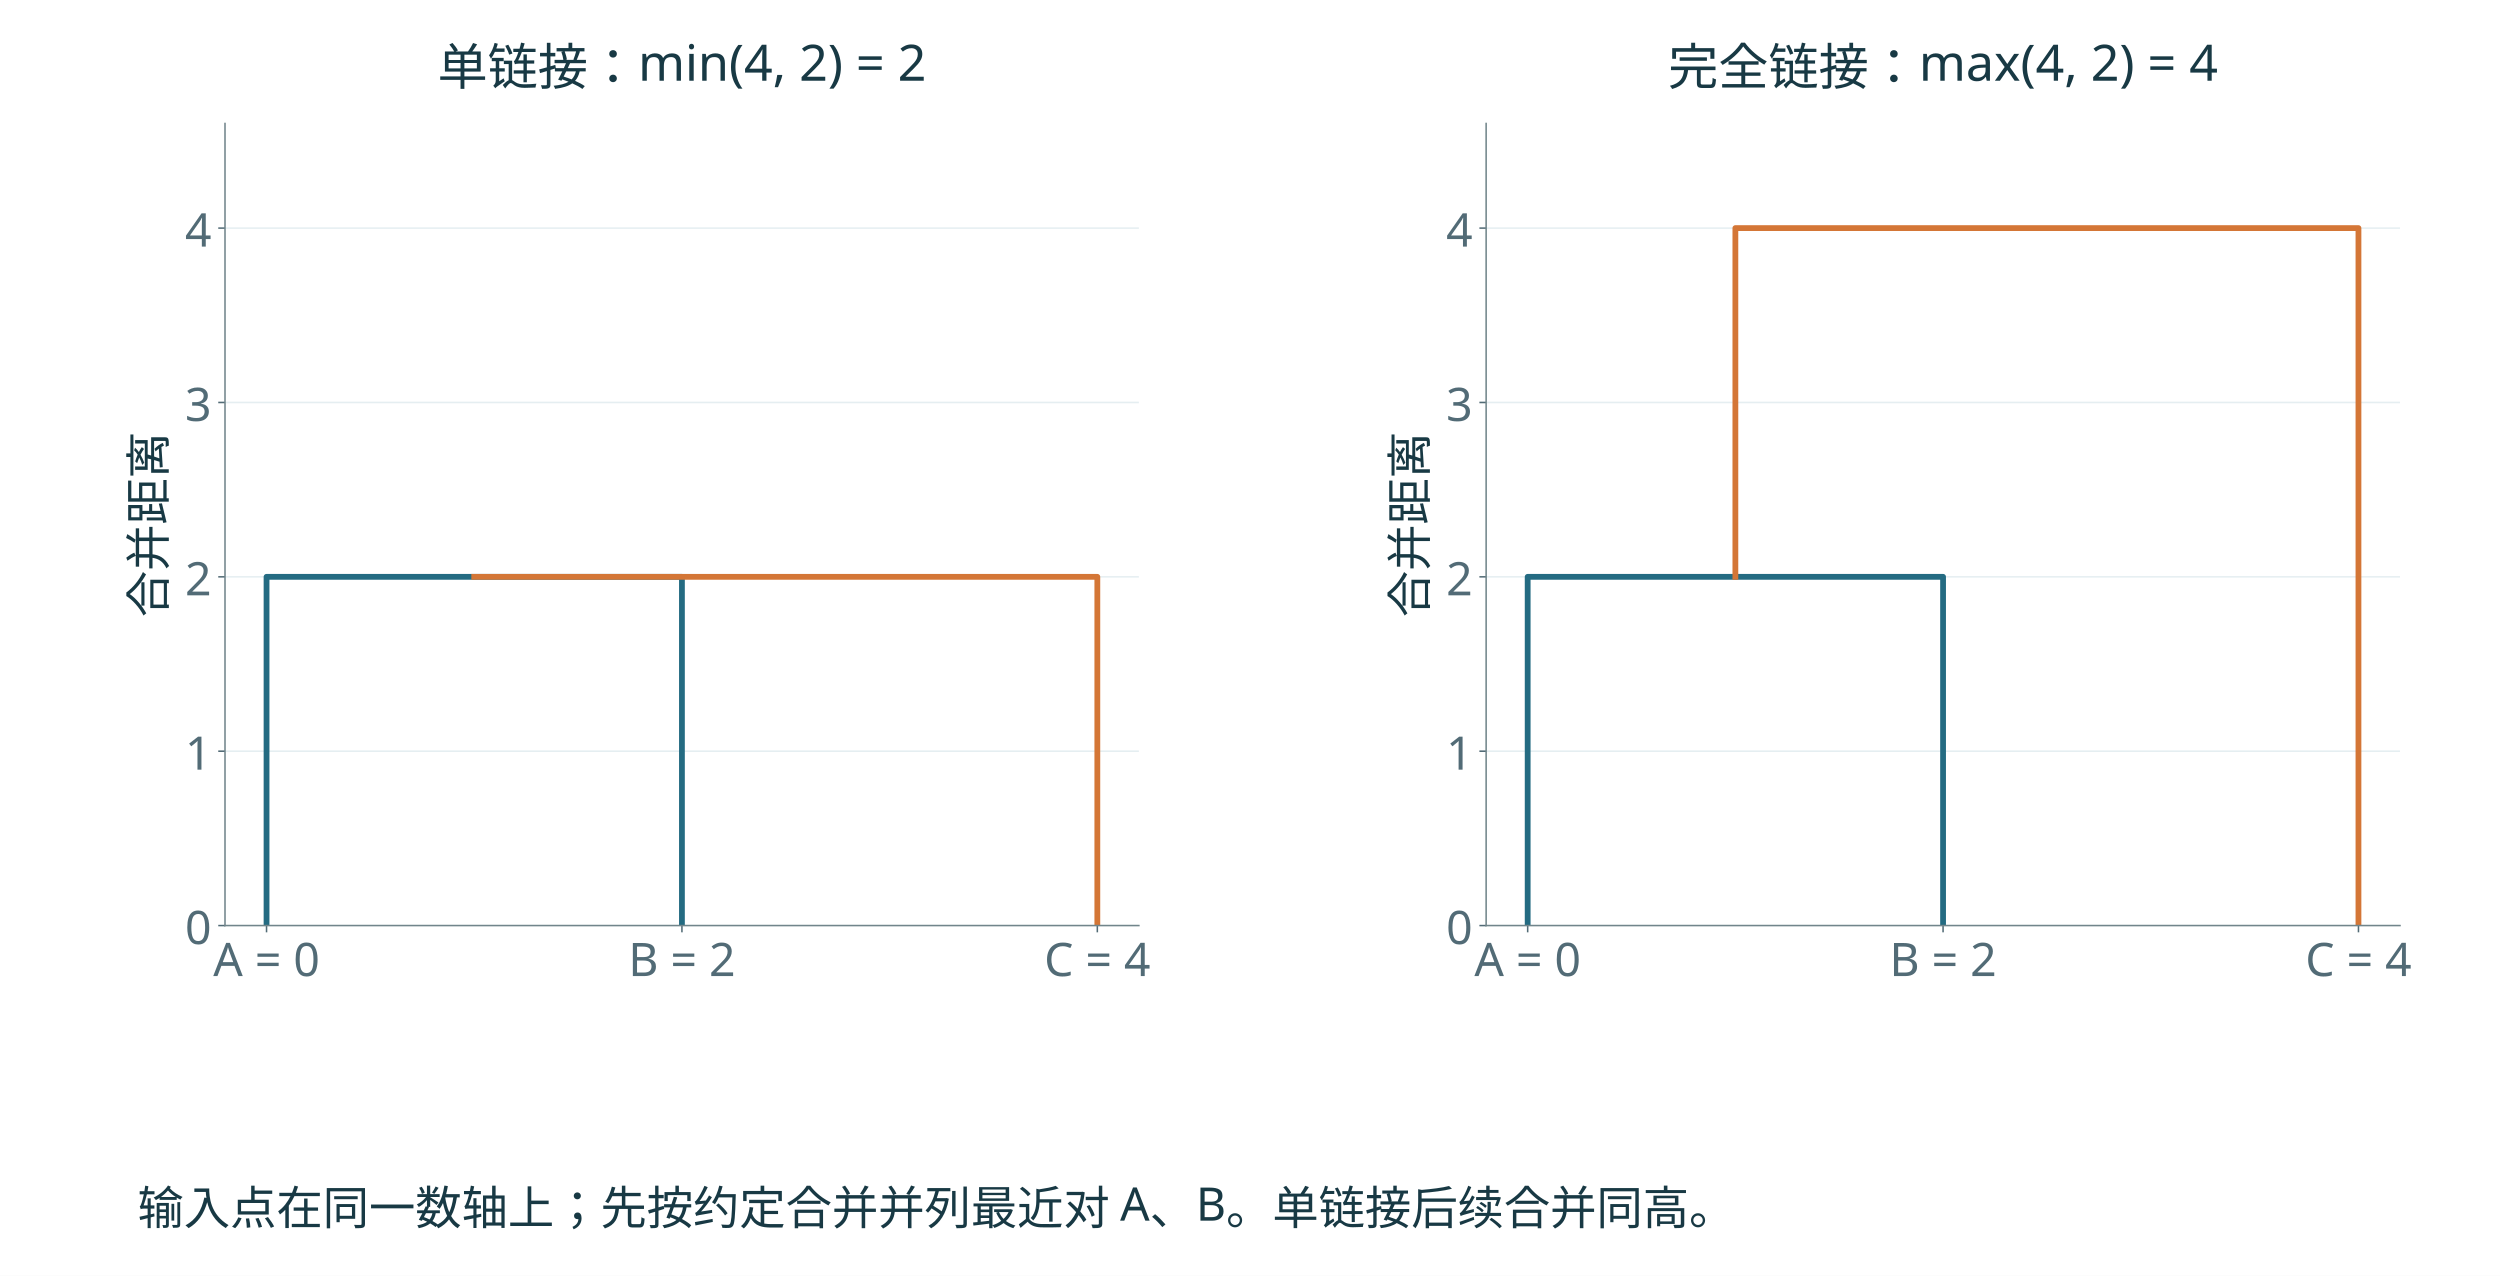
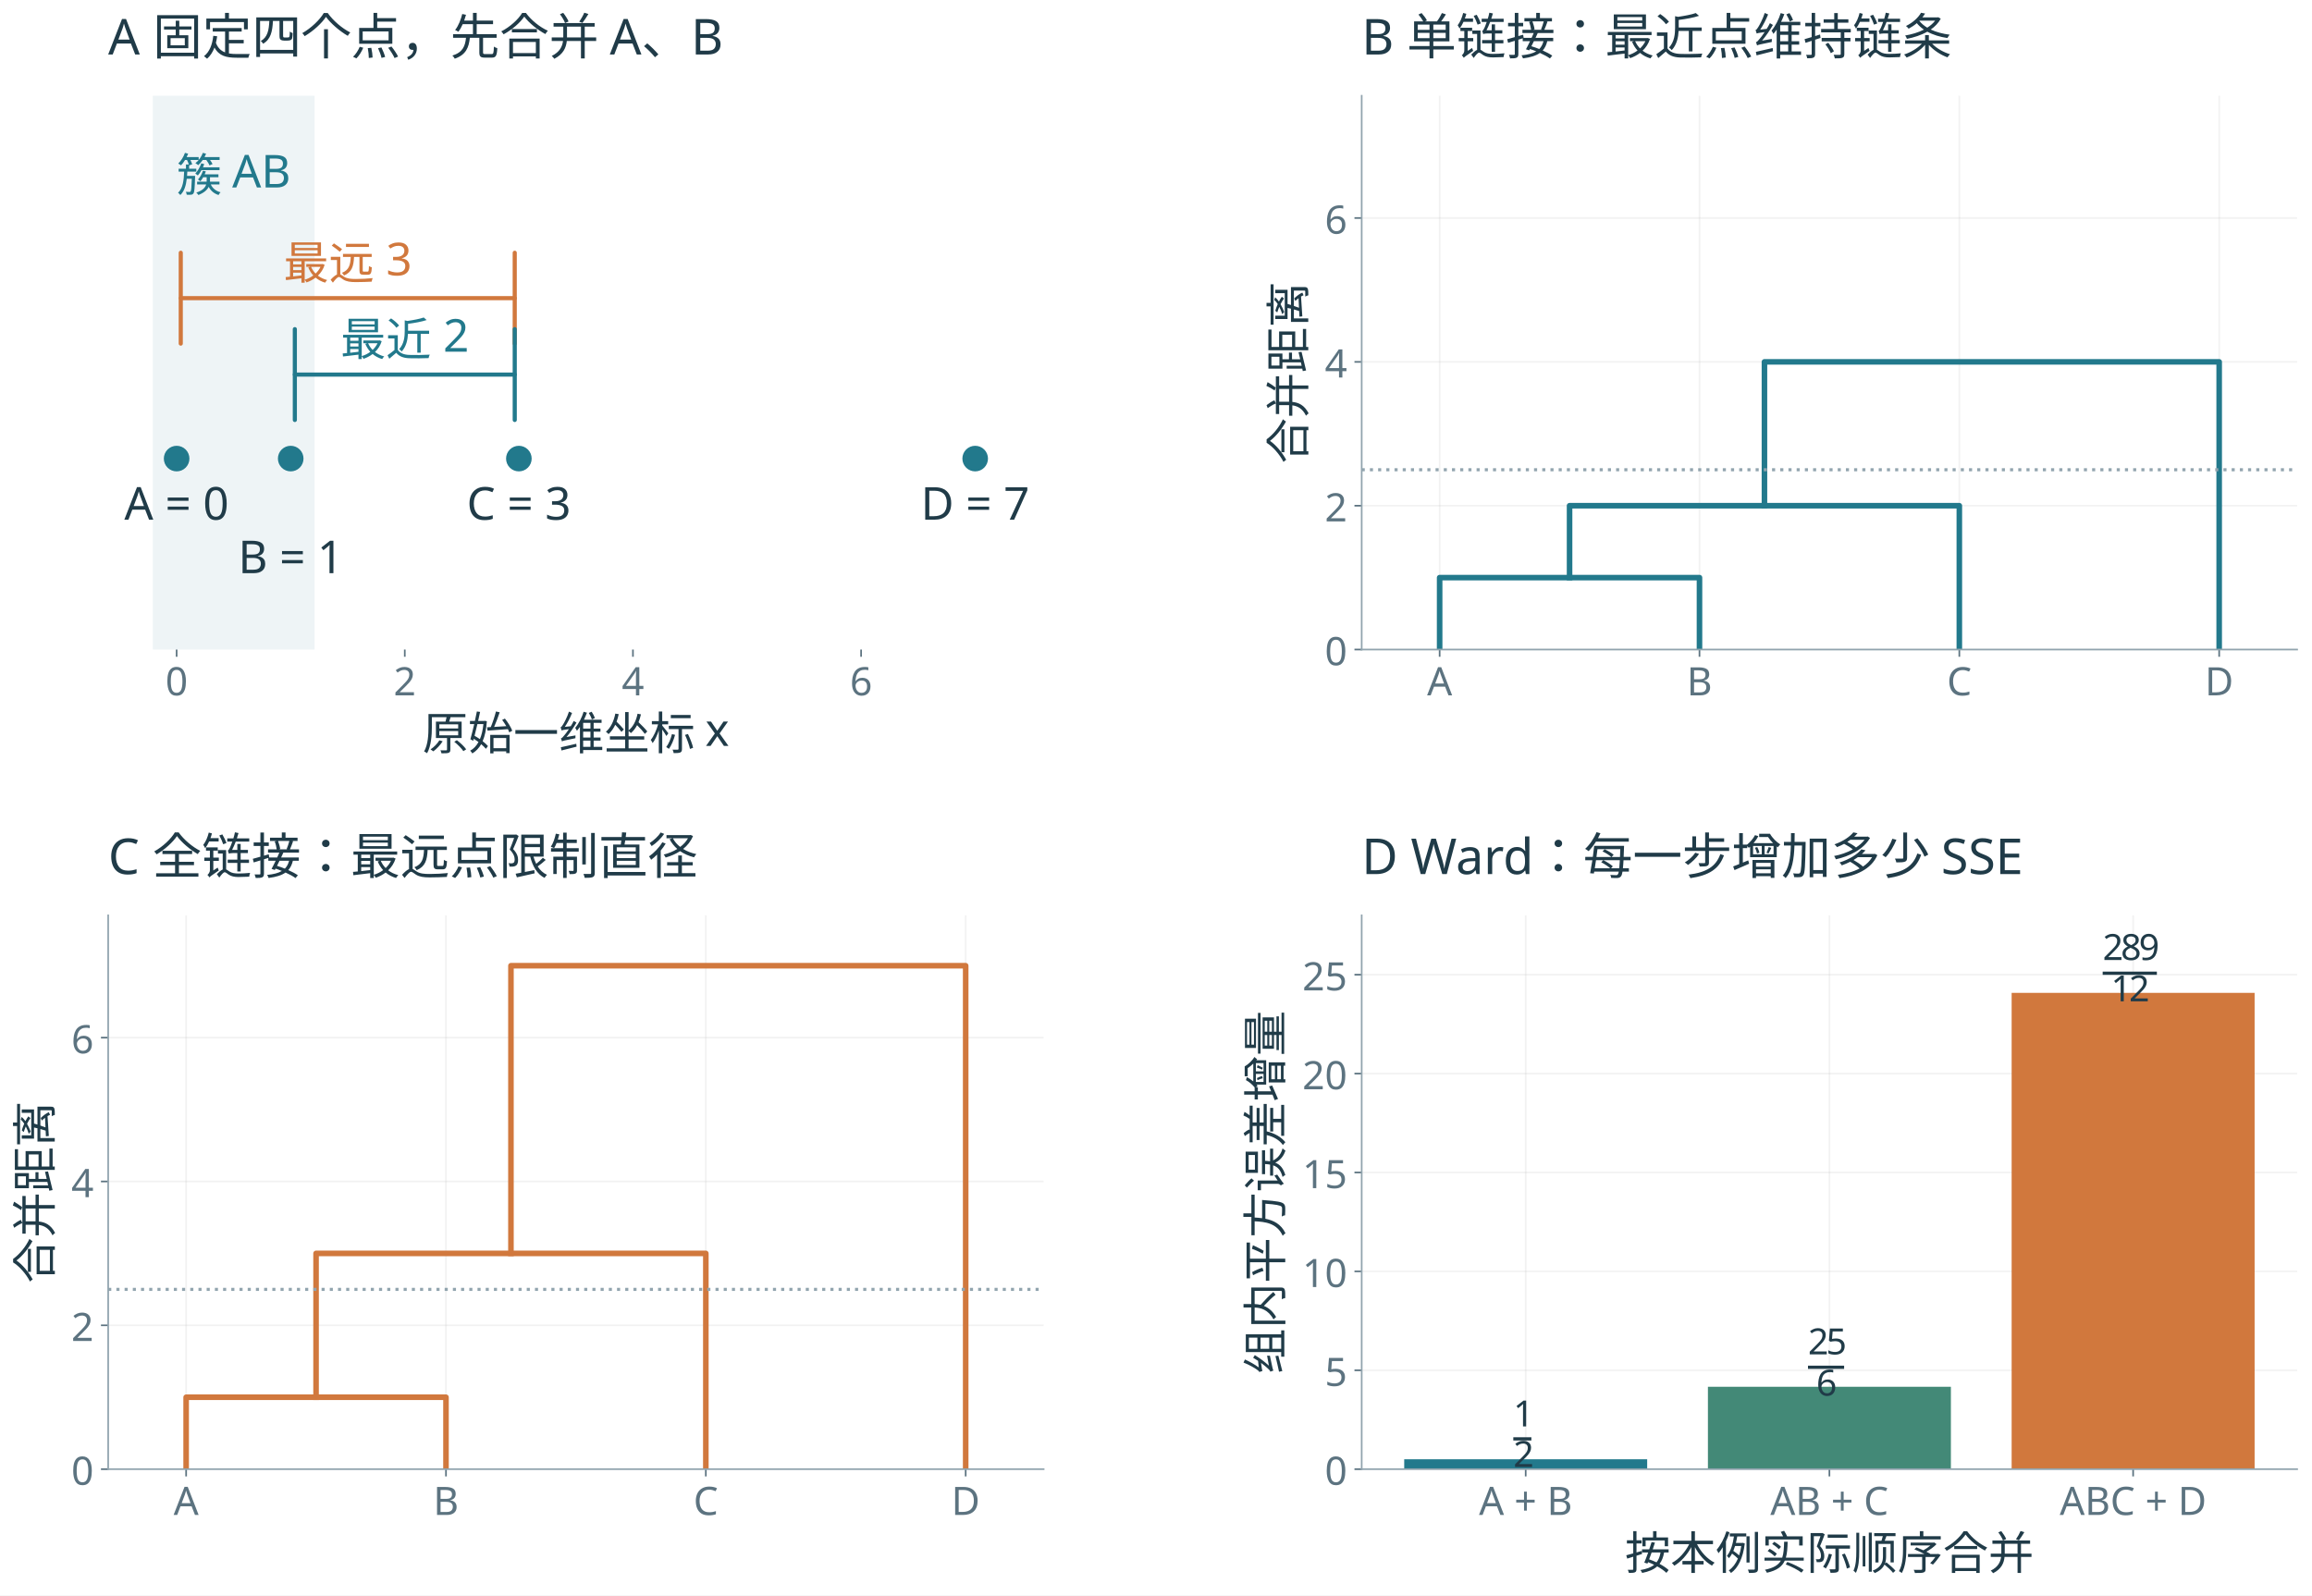
- <svg xmlns="http://www.w3.org/2000/svg" xmlns:xlink="http://www.w3.org/1999/xlink" width="1296" height="661.251" viewBox="0 94.749 1296 661.251" version="1.1">
-   <rect id="offline-white-background" x="0" y="94.749" width="1296" height="661.251" fill="#ffffff" />
+ <svg xmlns="http://www.w3.org/2000/svg" xmlns:xlink="http://www.w3.org/1999/xlink" width="1119.797pt" height="772.832pt" viewBox="0 0 1119.797 772.832" version="1.1">
  <defs>
    <style type="text/css">*{stroke-linejoin: round; stroke-linecap: butt}</style>
  </defs>
  <g id="figure_1">
    <g id="patch_1">
-       <path d="M 0 756 L 1296 756 L 1296 0 L 0 0 z " style="fill: #ffffff" />
+       <path d="M 0 772.832 L 1119.797 772.832 L 1119.797 0 L 0 0 z " style="fill: #ffffff" />
    </g>
    <g id="axes_1">
      <g id="patch_2">
-         <path d="M 116.64 574.56 L 590.388 574.56 L 590.388 158.76 L 116.64 158.76 z " style="fill: #ffffff" />
+         <path d="M 52.397 314.643 L 505.474 314.643 L 505.474 46.385 L 52.397 46.385 z " style="fill: #ffffff" />
+       </g>
+       <g id="patch_3">
+         <path d="M 74.498 314.643 L 151.853 314.643 L 151.853 46.385 L 74.498 46.385 z " clip-path="url(#p25ed67ed24)" style="fill: #22798c; opacity: 0.08; stroke: #22798c; stroke-linejoin: miter" />
      </g>
      <g id="matplotlib.axis_1">
        <g id="xtick_1">
          <g id="line2d_1">
            <defs>
-               <path id="maced6bebb4" d="M 0 0 L 0 3.5 " style="stroke: #526b76; stroke-width: 0.8" />
+               <path id="m54e3344f76" d="M 0 0 L 0 3.5 " style="stroke: #5c7380; stroke-width: 0.8" />
            </defs>
            <g>
-               <use xlink:href="#maced6bebb4" x="138.174" y="574.56" style="fill: #526b76; stroke: #526b76; stroke-width: 0.8" />
+               <use xlink:href="#m54e3344f76" x="85.549" y="314.643" style="fill: #5c7380; stroke: #5c7380; stroke-width: 0.8" />
            </g>
          </g>
          <g id="text_1">
-             <text style="font-size: 24px; font-family: 'Microsoft YaHei'; text-anchor: middle; fill: #526b76" x="138.174" y="600.745" transform="rotate(-0 138.174 600.745)">A = 0</text>
+             <text style="font-size: 19px; font-family: 'Microsoft YaHei'; text-anchor: middle; fill: #5c7380" x="85.549" y="336.831" transform="rotate(-0 85.549 336.8312)">0</text>
          </g>
        </g>
        <g id="xtick_2">
          <g id="line2d_2">
            <g>
-               <use xlink:href="#maced6bebb4" x="353.514" y="574.56" style="fill: #526b76; stroke: #526b76; stroke-width: 0.8" />
+               <use xlink:href="#m54e3344f76" x="196.056" y="314.643" style="fill: #5c7380; stroke: #5c7380; stroke-width: 0.8" />
            </g>
          </g>
          <g id="text_2">
-             <text style="font-size: 24px; font-family: 'Microsoft YaHei'; text-anchor: middle; fill: #526b76" x="353.514" y="600.745" transform="rotate(-0 353.514 600.745)">B = 2</text>
+             <text style="font-size: 19px; font-family: 'Microsoft YaHei'; text-anchor: middle; fill: #5c7380" x="196.056" y="336.831" transform="rotate(-0 196.0556 336.8312)">2</text>
          </g>
        </g>
        <g id="xtick_3">
          <g id="line2d_3">
            <g>
-               <use xlink:href="#maced6bebb4" x="568.854" y="574.56" style="fill: #526b76; stroke: #526b76; stroke-width: 0.8" />
+               <use xlink:href="#m54e3344f76" x="306.562" y="314.643" style="fill: #5c7380; stroke: #5c7380; stroke-width: 0.8" />
            </g>
          </g>
          <g id="text_3">
-             <text style="font-size: 24px; font-family: 'Microsoft YaHei'; text-anchor: middle; fill: #526b76" x="568.854" y="600.745" transform="rotate(-0 568.8539 600.745)">C = 4</text>
-           </g>
-         </g>
-       </g>
-       <g id="matplotlib.axis_2">
-         <g id="ytick_1">
+             <text style="font-size: 19px; font-family: 'Microsoft YaHei'; text-anchor: middle; fill: #5c7380" x="306.562" y="336.831" transform="rotate(-0 306.5621 336.8312)">4</text>
+           </g>
+         </g>
+         <g id="xtick_4">
          <g id="line2d_4">
-             <path d="M 116.64 574.56 L 590.388 574.56 " clip-path="url(#pb7cf179450)" style="fill: none; stroke: #e5eef1; stroke-width: 0.8; stroke-linecap: square" />
-           </g>
-           <g id="line2d_5">
-             <defs>
-               <path id="m26b53a8f18" d="M 0 0 L -3.5 0 " style="stroke: #526b76; stroke-width: 0.8" />
-             </defs>
-             <g>
-               <use xlink:href="#m26b53a8f18" x="116.64" y="574.56" style="fill: #526b76; stroke: #526b76; stroke-width: 0.8" />
+             <g>
+               <use xlink:href="#m54e3344f76" x="417.069" y="314.643" style="fill: #5c7380; stroke: #5c7380; stroke-width: 0.8" />
            </g>
          </g>
          <g id="text_4">
-             <text style="font-size: 24px; font-family: 'Microsoft YaHei'; text-anchor: end; fill: #526b76" x="109.64" y="584.153" transform="rotate(-0 109.64 584.1525)">0</text>
-           </g>
-         </g>
-         <g id="ytick_2">
-           <g id="line2d_6">
-             <path d="M 116.64 484.169 L 590.388 484.169 " clip-path="url(#pb7cf179450)" style="fill: none; stroke: #e5eef1; stroke-width: 0.8; stroke-linecap: square" />
-           </g>
-           <g id="line2d_7">
-             <g>
-               <use xlink:href="#m26b53a8f18" x="116.64" y="484.169" style="fill: #526b76; stroke: #526b76; stroke-width: 0.8" />
-             </g>
-           </g>
-           <g id="text_5">
-             <text style="font-size: 24px; font-family: 'Microsoft YaHei'; text-anchor: end; fill: #526b76" x="109.64" y="493.761" transform="rotate(-0 109.64 493.7612)">1</text>
-           </g>
-         </g>
-         <g id="ytick_3">
-           <g id="line2d_8">
-             <path d="M 116.64 393.777 L 590.388 393.777 " clip-path="url(#pb7cf179450)" style="fill: none; stroke: #e5eef1; stroke-width: 0.8; stroke-linecap: square" />
-           </g>
-           <g id="line2d_9">
-             <g>
-               <use xlink:href="#m26b53a8f18" x="116.64" y="393.777" style="fill: #526b76; stroke: #526b76; stroke-width: 0.8" />
-             </g>
-           </g>
-           <g id="text_6">
-             <text style="font-size: 24px; font-family: 'Microsoft YaHei'; text-anchor: end; fill: #526b76" x="109.64" y="403.37" transform="rotate(-0 109.64 403.3699)">2</text>
-           </g>
-         </g>
-         <g id="ytick_4">
-           <g id="line2d_10">
-             <path d="M 116.64 303.386 L 590.388 303.386 " clip-path="url(#pb7cf179450)" style="fill: none; stroke: #e5eef1; stroke-width: 0.8; stroke-linecap: square" />
-           </g>
-           <g id="line2d_11">
-             <g>
-               <use xlink:href="#m26b53a8f18" x="116.64" y="303.386" style="fill: #526b76; stroke: #526b76; stroke-width: 0.8" />
-             </g>
-           </g>
-           <g id="text_7">
-             <text style="font-size: 24px; font-family: 'Microsoft YaHei'; text-anchor: end; fill: #526b76" x="109.64" y="312.979" transform="rotate(-0 109.64 312.9786)">3</text>
-           </g>
-         </g>
-         <g id="ytick_5">
-           <g id="line2d_12">
-             <path d="M 116.64 212.995 L 590.388 212.995 " clip-path="url(#pb7cf179450)" style="fill: none; stroke: #e5eef1; stroke-width: 0.8; stroke-linecap: square" />
-           </g>
-           <g id="line2d_13">
-             <g>
-               <use xlink:href="#m26b53a8f18" x="116.64" y="212.995" style="fill: #526b76; stroke: #526b76; stroke-width: 0.8" />
-             </g>
-           </g>
-           <g id="text_8">
-             <text style="font-size: 24px; font-family: 'Microsoft YaHei'; text-anchor: end; fill: #526b76" x="109.64" y="222.587" transform="rotate(-0 109.64 222.5873)">4</text>
-           </g>
-         </g>
-         <g id="text_9">
-           <text style="font-size: 24px; font-family: 'Microsoft YaHei'; text-anchor: middle; fill: #183944" x="85.6" y="366.66" transform="rotate(-90 85.6 366.66)">合并距离</text>
-         </g>
-       </g>
-       <g id="line2d_14">
-         <path d="M 138.174 574.56 L 138.174 393.777 L 353.514 393.777 L 353.514 574.56 " clip-path="url(#pb7cf179450)" style="fill: none; stroke: #246b82; stroke-width: 3; stroke-linecap: square" />
-       </g>
-       <g id="line2d_15">
-         <path d="M 245.844 393.777 L 245.844 393.777 L 568.854 393.777 L 568.854 574.56 " clip-path="url(#pb7cf179450)" style="fill: none; stroke: #d47636; stroke-width: 3; stroke-linecap: square" />
-       </g>
-       <g id="patch_3">
-         <path d="M 116.64 574.56 L 116.64 158.76 " style="fill: none; stroke: #71858b; stroke-width: 0.8; stroke-linejoin: miter; stroke-linecap: square" />
+             <text style="font-size: 19px; font-family: 'Microsoft YaHei'; text-anchor: middle; fill: #5c7380" x="417.069" y="336.831" transform="rotate(-0 417.0687 336.8312)">6</text>
+           </g>
+         </g>
+         <g id="text_5">
+           <text style="font-size: 22px; font-family: 'Microsoft YaHei'; text-anchor: middle; fill: #203b48" x="278.935" y="363.141" transform="rotate(-0 278.9355 363.1407)">原始一维坐标 x</text>
+         </g>
+       </g>
+       <g id="matplotlib.axis_2" />
+       <g id="PathCollection_1">
+         <defs>
+           <path id="m8ce0dd8fb7" d="M 0 5.701 C 1.512 5.701 2.962 5.1 4.031 4.031 C 5.1 2.962 5.701 1.512 5.701 0 C 5.701 -1.512 5.1 -2.962 4.031 -4.031 C 2.962 -5.1 1.512 -5.701 0 -5.701 C -1.512 -5.701 -2.962 -5.1 -4.031 -4.031 C -5.1 -2.962 -5.701 -1.512 -5.701 0 C -5.701 1.512 -5.1 2.962 -4.031 4.031 C -2.962 5.1 -1.512 5.701 0 5.701 z " style="stroke: #22798c" />
+         </defs>
+         <g clip-path="url(#p25ed67ed24)">
+           <use xlink:href="#m8ce0dd8fb7" x="85.549" y="222.14" style="fill: #22798c; stroke: #22798c" />
+           <use xlink:href="#m8ce0dd8fb7" x="140.802" y="222.14" style="fill: #22798c; stroke: #22798c" />
+           <use xlink:href="#m8ce0dd8fb7" x="251.309" y="222.14" style="fill: #22798c; stroke: #22798c" />
+           <use xlink:href="#m8ce0dd8fb7" x="472.322" y="222.14" style="fill: #22798c; stroke: #22798c" />
+         </g>
+       </g>
+       <g id="text_6">
+         <text style="font-size: 22px; font-family: 'Microsoft YaHei'; text-anchor: middle; fill: #203b48" x="85.549" y="251.741" transform="rotate(-0 85.549 251.7412)">A = 0</text>
+       </g>
+       <g id="text_7">
+         <text style="font-size: 22px; font-family: 'Microsoft YaHei'; text-anchor: middle; fill: #203b48" x="140.802" y="277.642" transform="rotate(-0 140.8023 277.642)">B = 1</text>
+       </g>
+       <g id="text_8">
+         <text style="font-size: 22px; font-family: 'Microsoft YaHei'; text-anchor: middle; fill: #203b48" x="251.309" y="251.741" transform="rotate(-0 251.3089 251.7412)">C = 3</text>
+       </g>
+       <g id="text_9">
+         <text style="font-size: 22px; font-family: 'Microsoft YaHei'; text-anchor: middle; fill: #203b48" x="472.322" y="251.741" transform="rotate(-0 472.322 251.7412)">D = 7</text>
      </g>
      <g id="patch_4">
-         <path d="M 116.64 574.56 L 590.388 574.56 " style="fill: none; stroke: #71858b; stroke-width: 0.8; stroke-linejoin: miter; stroke-linecap: square" />
+         <path d="M 87.55 144.438 Q 168.427 144.438 249.305 144.438 " style="fill: none; stroke: #d1783d; stroke-width: 2; stroke-linecap: round" />
+         <path d="M 87.55 122.438 L 87.55 122.438 L 87.55 166.438 L 87.55 166.438 " style="fill: none; stroke: #d1783d; stroke-width: 2; stroke-linecap: round" />
+         <path d="M 249.305 166.438 L 249.305 166.438 L 249.305 122.438 L 249.305 122.438 " style="fill: none; stroke: #d1783d; stroke-width: 2; stroke-linecap: round" />
      </g>
      <g id="text_10">
-         <text style="font-size: 26px; font-family: 'Microsoft YaHei'; text-anchor: middle; fill: #183944" x="353.514" y="138.76" transform="rotate(-0 353.514 138.76)">单链接：min(4, 2) = 2</text>
+         <text style="font-size: 22px; font-family: 'Microsoft YaHei'; text-anchor: middle; fill: #d1783d" x="168.429" y="135.188" transform="rotate(-0 168.4289 135.1877)">最远 3</text>
+       </g>
+       <g id="patch_5">
+         <path d="M 142.802 181.439 Q 196.057 181.439 249.312 181.439 " style="fill: none; stroke: #22798c; stroke-width: 2; stroke-linecap: round" />
+         <path d="M 142.802 159.439 L 142.802 159.439 L 142.802 203.439 L 142.802 203.439 " style="fill: none; stroke: #22798c; stroke-width: 2; stroke-linecap: round" />
+         <path d="M 249.312 203.439 L 249.312 203.439 L 249.312 159.439 L 249.312 159.439 " style="fill: none; stroke: #22798c; stroke-width: 2; stroke-linecap: round" />
+       </g>
+       <g id="text_11">
+         <text style="font-size: 22px; font-family: 'Microsoft YaHei'; text-anchor: middle; fill: #22798c" x="196.056" y="172.189" transform="rotate(-0 196.0556 172.1888)">最近 2</text>
+       </g>
+       <g id="text_12">
+         <text style="font-size: 22px; font-family: 'Microsoft YaHei'; text-anchor: middle; fill: #22798c" x="113.176" y="92.636" transform="rotate(-0 113.1756 92.63639)">簇 AB</text>
+       </g>
+       <g id="text_13">
+         <text style="font-size: 24px; font-family: 'Microsoft YaHei'; text-anchor: start; fill: #203b48" x="52.397" y="26.385" transform="rotate(-0 52.39703 26.385)">A  固定四个点，先合并 A、B</text>
      </g>
    </g>
    <g id="axes_2">
-       <g id="patch_5">
-         <path d="M 770.412 574.56 L 1244.16 574.56 L 1244.16 158.76 L 770.412 158.76 z " style="fill: #ffffff" />
+       <g id="patch_6">
+         <path d="M 659.52 314.643 L 1112.597 314.643 L 1112.597 46.385 L 659.52 46.385 z " style="fill: #ffffff" />
      </g>
      <g id="matplotlib.axis_3">
-         <g id="xtick_4">
+         <g id="xtick_5">
+           <g id="line2d_5">
+             <path d="M 697.277 314.643 L 697.277 46.385 " clip-path="url(#p4722d0cb66)" style="fill: none; stroke: #b0b0b0; stroke-opacity: 0.17; stroke-width: 0.8; stroke-linecap: square" />
+           </g>
+           <g id="line2d_6">
+             <g>
+               <use xlink:href="#m54e3344f76" x="697.277" y="314.643" style="fill: #5c7380; stroke: #5c7380; stroke-width: 0.8" />
+             </g>
+           </g>
+           <g id="text_14">
+             <text style="font-size: 19px; font-family: 'Microsoft YaHei'; text-anchor: middle; fill: #5c7380" x="697.277" y="336.831" transform="rotate(-0 697.2765 336.8312)">A</text>
+           </g>
+         </g>
+         <g id="xtick_6">
+           <g id="line2d_7">
+             <path d="M 823.131 314.643 L 823.131 46.385 " clip-path="url(#p4722d0cb66)" style="fill: none; stroke: #b0b0b0; stroke-opacity: 0.17; stroke-width: 0.8; stroke-linecap: square" />
+           </g>
+           <g id="line2d_8">
+             <g>
+               <use xlink:href="#m54e3344f76" x="823.131" y="314.643" style="fill: #5c7380; stroke: #5c7380; stroke-width: 0.8" />
+             </g>
+           </g>
+           <g id="text_15">
+             <text style="font-size: 19px; font-family: 'Microsoft YaHei'; text-anchor: middle; fill: #5c7380" x="823.131" y="336.831" transform="rotate(-0 823.1312 336.8312)">B</text>
+           </g>
+         </g>
+         <g id="xtick_7">
+           <g id="line2d_9">
+             <path d="M 948.986 314.643 L 948.986 46.385 " clip-path="url(#p4722d0cb66)" style="fill: none; stroke: #b0b0b0; stroke-opacity: 0.17; stroke-width: 0.8; stroke-linecap: square" />
+           </g>
+           <g id="line2d_10">
+             <g>
+               <use xlink:href="#m54e3344f76" x="948.986" y="314.643" style="fill: #5c7380; stroke: #5c7380; stroke-width: 0.8" />
+             </g>
+           </g>
+           <g id="text_16">
+             <text style="font-size: 19px; font-family: 'Microsoft YaHei'; text-anchor: middle; fill: #5c7380" x="948.986" y="336.831" transform="rotate(-0 948.9859 336.8312)">C</text>
+           </g>
+         </g>
+         <g id="xtick_8">
+           <g id="line2d_11">
+             <path d="M 1074.841 314.643 L 1074.841 46.385 " clip-path="url(#p4722d0cb66)" style="fill: none; stroke: #b0b0b0; stroke-opacity: 0.17; stroke-width: 0.8; stroke-linecap: square" />
+           </g>
+           <g id="line2d_12">
+             <g>
+               <use xlink:href="#m54e3344f76" x="1074.841" y="314.643" style="fill: #5c7380; stroke: #5c7380; stroke-width: 0.8" />
+             </g>
+           </g>
+           <g id="text_17">
+             <text style="font-size: 19px; font-family: 'Microsoft YaHei'; text-anchor: middle; fill: #5c7380" x="1074.841" y="336.831" transform="rotate(-0 1074.841 336.8312)">D</text>
+           </g>
+         </g>
+       </g>
+       <g id="matplotlib.axis_4">
+         <g id="ytick_1">
+           <g id="line2d_13">
+             <path d="M 659.52 314.643 L 1112.597 314.643 " clip-path="url(#p4722d0cb66)" style="fill: none; stroke: #b0b0b0; stroke-opacity: 0.17; stroke-width: 0.8; stroke-linecap: square" />
+           </g>
+           <g id="line2d_14">
+             <defs>
+               <path id="m7f2766f656" d="M 0 0 L -3.5 0 " style="stroke: #5c7380; stroke-width: 0.8" />
+             </defs>
+             <g>
+               <use xlink:href="#m7f2766f656" x="659.52" y="314.643" style="fill: #5c7380; stroke: #5c7380; stroke-width: 0.8" />
+             </g>
+           </g>
+           <g id="text_18">
+             <text style="font-size: 19px; font-family: 'Microsoft YaHei'; text-anchor: end; fill: #5c7380" x="652.52" y="322.237" transform="rotate(-0 652.5201 322.2371)">0</text>
+           </g>
+         </g>
+         <g id="ytick_2">
+           <g id="line2d_15">
+             <path d="M 659.52 244.966 L 1112.597 244.966 " clip-path="url(#p4722d0cb66)" style="fill: none; stroke: #b0b0b0; stroke-opacity: 0.17; stroke-width: 0.8; stroke-linecap: square" />
+           </g>
          <g id="line2d_16">
            <g>
-               <use xlink:href="#maced6bebb4" x="791.946" y="574.56" style="fill: #526b76; stroke: #526b76; stroke-width: 0.8" />
-             </g>
-           </g>
-           <g id="text_11">
-             <text style="font-size: 24px; font-family: 'Microsoft YaHei'; text-anchor: middle; fill: #526b76" x="791.946" y="600.745" transform="rotate(-0 791.9461 600.745)">A = 0</text>
-           </g>
-         </g>
-         <g id="xtick_5">
+               <use xlink:href="#m7f2766f656" x="659.52" y="244.966" style="fill: #5c7380; stroke: #5c7380; stroke-width: 0.8" />
+             </g>
+           </g>
+           <g id="text_19">
+             <text style="font-size: 19px; font-family: 'Microsoft YaHei'; text-anchor: end; fill: #5c7380" x="652.52" y="252.56" transform="rotate(-0 652.5201 252.5597)">2</text>
+           </g>
+         </g>
+         <g id="ytick_3">
          <g id="line2d_17">
-             <g>
-               <use xlink:href="#maced6bebb4" x="1007.286" y="574.56" style="fill: #526b76; stroke: #526b76; stroke-width: 0.8" />
-             </g>
-           </g>
-           <g id="text_12">
-             <text style="font-size: 24px; font-family: 'Microsoft YaHei'; text-anchor: middle; fill: #526b76" x="1007.286" y="600.745" transform="rotate(-0 1007.286 600.745)">B = 2</text>
-           </g>
-         </g>
-         <g id="xtick_6">
+             <path d="M 659.52 175.288 L 1112.597 175.288 " clip-path="url(#p4722d0cb66)" style="fill: none; stroke: #b0b0b0; stroke-opacity: 0.17; stroke-width: 0.8; stroke-linecap: square" />
+           </g>
          <g id="line2d_18">
            <g>
-               <use xlink:href="#maced6bebb4" x="1222.626" y="574.56" style="fill: #526b76; stroke: #526b76; stroke-width: 0.8" />
-             </g>
-           </g>
-           <g id="text_13">
-             <text style="font-size: 24px; font-family: 'Microsoft YaHei'; text-anchor: middle; fill: #526b76" x="1222.626" y="600.745" transform="rotate(-0 1222.626 600.745)">C = 4</text>
-           </g>
-         </g>
-       </g>
-       <g id="matplotlib.axis_4">
+               <use xlink:href="#m7f2766f656" x="659.52" y="175.288" style="fill: #5c7380; stroke: #5c7380; stroke-width: 0.8" />
+             </g>
+           </g>
+           <g id="text_20">
+             <text style="font-size: 19px; font-family: 'Microsoft YaHei'; text-anchor: end; fill: #5c7380" x="652.52" y="182.882" transform="rotate(-0 652.5201 182.8823)">4</text>
+           </g>
+         </g>
+         <g id="ytick_4">
+           <g id="line2d_19">
+             <path d="M 659.52 105.611 L 1112.597 105.611 " clip-path="url(#p4722d0cb66)" style="fill: none; stroke: #b0b0b0; stroke-opacity: 0.17; stroke-width: 0.8; stroke-linecap: square" />
+           </g>
+           <g id="line2d_20">
+             <g>
+               <use xlink:href="#m7f2766f656" x="659.52" y="105.611" style="fill: #5c7380; stroke: #5c7380; stroke-width: 0.8" />
+             </g>
+           </g>
+           <g id="text_21">
+             <text style="font-size: 19px; font-family: 'Microsoft YaHei'; text-anchor: end; fill: #5c7380" x="652.52" y="113.205" transform="rotate(-0 652.5201 113.2049)">6</text>
+           </g>
+         </g>
+         <g id="text_22">
+           <text style="font-size: 22px; font-family: 'Microsoft YaHei'; text-anchor: middle; fill: #203b48" x="631.909" y="180.514" transform="rotate(-90 631.9093 180.514)">合并距离</text>
+         </g>
+       </g>
+       <g id="line2d_21">
+         <path d="M 697.277 314.643 L 697.277 279.804 L 823.131 279.804 L 823.131 314.643 " clip-path="url(#p4722d0cb66)" style="fill: none; stroke: #22798c; stroke-width: 2.7; stroke-linecap: square" />
+       </g>
+       <g id="line2d_22">
+         <path d="M 760.204 279.804 L 760.204 244.966 L 948.986 244.966 L 948.986 314.643 " clip-path="url(#p4722d0cb66)" style="fill: none; stroke: #22798c; stroke-width: 2.7; stroke-linecap: square" />
+       </g>
+       <g id="line2d_23">
+         <path d="M 854.595 244.966 L 854.595 175.288 L 1074.841 175.288 L 1074.841 314.643 " clip-path="url(#p4722d0cb66)" style="fill: none; stroke: #22798c; stroke-width: 2.7; stroke-linecap: square" />
+       </g>
+       <g id="line2d_24">
+         <path d="M 659.52 227.546 L 1112.597 227.546 " clip-path="url(#p4722d0cb66)" style="fill: none; stroke-dasharray: 1.5,2.475; stroke-dashoffset: 0; stroke: #91a4ae; stroke-width: 1.5" />
+       </g>
+       <g id="patch_7">
+         <path d="M 659.52 314.643 L 659.52 46.385 " style="fill: none; stroke: #91a4ae; stroke-width: 0.8; stroke-linejoin: miter; stroke-linecap: square" />
+       </g>
+       <g id="patch_8">
+         <path d="M 659.52 314.643 L 1112.597 314.643 " style="fill: none; stroke: #91a4ae; stroke-width: 0.8; stroke-linejoin: miter; stroke-linecap: square" />
+       </g>
+       <g id="text_23">
+         <text style="font-size: 24px; font-family: 'Microsoft YaHei'; text-anchor: start; fill: #203b48" x="659.52" y="26.385" transform="rotate(-0 659.5201 26.385)">B  单链接：最近点维持链条</text>
+       </g>
+     </g>
+     <g id="axes_3">
+       <g id="patch_9">
+         <path d="M 52.397 711.665 L 505.474 711.665 L 505.474 443.407 L 52.397 443.407 z " style="fill: #ffffff" />
+       </g>
+       <g id="matplotlib.axis_5">
+         <g id="xtick_9">
+           <g id="line2d_25">
+             <path d="M 90.153 711.665 L 90.153 443.407 " clip-path="url(#pd40aaa290e)" style="fill: none; stroke: #b0b0b0; stroke-opacity: 0.17; stroke-width: 0.8; stroke-linecap: square" />
+           </g>
+           <g id="line2d_26">
+             <g>
+               <use xlink:href="#m54e3344f76" x="90.153" y="711.665" style="fill: #5c7380; stroke: #5c7380; stroke-width: 0.8" />
+             </g>
+           </g>
+           <g id="text_24">
+             <text style="font-size: 19px; font-family: 'Microsoft YaHei'; text-anchor: middle; fill: #5c7380" x="90.153" y="733.853" transform="rotate(-0 90.15344 733.8531)">A</text>
+           </g>
+         </g>
+         <g id="xtick_10">
+           <g id="line2d_27">
+             <path d="M 216.008 711.665 L 216.008 443.407 " clip-path="url(#pd40aaa290e)" style="fill: none; stroke: #b0b0b0; stroke-opacity: 0.17; stroke-width: 0.8; stroke-linecap: square" />
+           </g>
+           <g id="line2d_28">
+             <g>
+               <use xlink:href="#m54e3344f76" x="216.008" y="711.665" style="fill: #5c7380; stroke: #5c7380; stroke-width: 0.8" />
+             </g>
+           </g>
+           <g id="text_25">
+             <text style="font-size: 19px; font-family: 'Microsoft YaHei'; text-anchor: middle; fill: #5c7380" x="216.008" y="733.853" transform="rotate(-0 216.0081 733.8531)">B</text>
+           </g>
+         </g>
+         <g id="xtick_11">
+           <g id="line2d_29">
+             <path d="M 341.863 711.665 L 341.863 443.407 " clip-path="url(#pd40aaa290e)" style="fill: none; stroke: #b0b0b0; stroke-opacity: 0.17; stroke-width: 0.8; stroke-linecap: square" />
+           </g>
+           <g id="line2d_30">
+             <g>
+               <use xlink:href="#m54e3344f76" x="341.863" y="711.665" style="fill: #5c7380; stroke: #5c7380; stroke-width: 0.8" />
+             </g>
+           </g>
+           <g id="text_26">
+             <text style="font-size: 19px; font-family: 'Microsoft YaHei'; text-anchor: middle; fill: #5c7380" x="341.863" y="733.853" transform="rotate(-0 341.8628 733.8531)">C</text>
+           </g>
+         </g>
+         <g id="xtick_12">
+           <g id="line2d_31">
+             <path d="M 467.718 711.665 L 467.718 443.407 " clip-path="url(#pd40aaa290e)" style="fill: none; stroke: #b0b0b0; stroke-opacity: 0.17; stroke-width: 0.8; stroke-linecap: square" />
+           </g>
+           <g id="line2d_32">
+             <g>
+               <use xlink:href="#m54e3344f76" x="467.718" y="711.665" style="fill: #5c7380; stroke: #5c7380; stroke-width: 0.8" />
+             </g>
+           </g>
+           <g id="text_27">
+             <text style="font-size: 19px; font-family: 'Microsoft YaHei'; text-anchor: middle; fill: #5c7380" x="467.718" y="733.853" transform="rotate(-0 467.7175 733.8531)">D</text>
+           </g>
+         </g>
+       </g>
+       <g id="matplotlib.axis_6">
+         <g id="ytick_5">
+           <g id="line2d_33">
+             <path d="M 52.397 711.665 L 505.474 711.665 " clip-path="url(#pd40aaa290e)" style="fill: none; stroke: #b0b0b0; stroke-opacity: 0.17; stroke-width: 0.8; stroke-linecap: square" />
+           </g>
+           <g id="line2d_34">
+             <g>
+               <use xlink:href="#m7f2766f656" x="52.397" y="711.665" style="fill: #5c7380; stroke: #5c7380; stroke-width: 0.8" />
+             </g>
+           </g>
+           <g id="text_28">
+             <text style="font-size: 19px; font-family: 'Microsoft YaHei'; text-anchor: end; fill: #5c7380" x="45.397" y="719.259" transform="rotate(-0 45.39703 719.2591)">0</text>
+           </g>
+         </g>
        <g id="ytick_6">
-           <g id="line2d_19">
-             <path d="M 770.412 574.56 L 1244.16 574.56 " clip-path="url(#p4d37469456)" style="fill: none; stroke: #e5eef1; stroke-width: 0.8; stroke-linecap: square" />
-           </g>
-           <g id="line2d_20">
-             <g>
-               <use xlink:href="#m26b53a8f18" x="770.412" y="574.56" style="fill: #526b76; stroke: #526b76; stroke-width: 0.8" />
-             </g>
-           </g>
-           <g id="text_14">
-             <text style="font-size: 24px; font-family: 'Microsoft YaHei'; text-anchor: end; fill: #526b76" x="763.412" y="584.153" transform="rotate(-0 763.4121 584.1525)">0</text>
+           <g id="line2d_35">
+             <path d="M 52.397 641.988 L 505.474 641.988 " clip-path="url(#pd40aaa290e)" style="fill: none; stroke: #b0b0b0; stroke-opacity: 0.17; stroke-width: 0.8; stroke-linecap: square" />
+           </g>
+           <g id="line2d_36">
+             <g>
+               <use xlink:href="#m7f2766f656" x="52.397" y="641.988" style="fill: #5c7380; stroke: #5c7380; stroke-width: 0.8" />
+             </g>
+           </g>
+           <g id="text_29">
+             <text style="font-size: 19px; font-family: 'Microsoft YaHei'; text-anchor: end; fill: #5c7380" x="45.397" y="649.582" transform="rotate(-0 45.39703 649.5816)">2</text>
          </g>
        </g>
        <g id="ytick_7">
-           <g id="line2d_21">
-             <path d="M 770.412 484.169 L 1244.16 484.169 " clip-path="url(#p4d37469456)" style="fill: none; stroke: #e5eef1; stroke-width: 0.8; stroke-linecap: square" />
-           </g>
-           <g id="line2d_22">
-             <g>
-               <use xlink:href="#m26b53a8f18" x="770.412" y="484.169" style="fill: #526b76; stroke: #526b76; stroke-width: 0.8" />
-             </g>
-           </g>
-           <g id="text_15">
-             <text style="font-size: 24px; font-family: 'Microsoft YaHei'; text-anchor: end; fill: #526b76" x="763.412" y="493.761" transform="rotate(-0 763.4121 493.7612)">1</text>
+           <g id="line2d_37">
+             <path d="M 52.397 572.31 L 505.474 572.31 " clip-path="url(#pd40aaa290e)" style="fill: none; stroke: #b0b0b0; stroke-opacity: 0.17; stroke-width: 0.8; stroke-linecap: square" />
+           </g>
+           <g id="line2d_38">
+             <g>
+               <use xlink:href="#m7f2766f656" x="52.397" y="572.31" style="fill: #5c7380; stroke: #5c7380; stroke-width: 0.8" />
+             </g>
+           </g>
+           <g id="text_30">
+             <text style="font-size: 19px; font-family: 'Microsoft YaHei'; text-anchor: end; fill: #5c7380" x="45.397" y="579.904" transform="rotate(-0 45.39703 579.9042)">4</text>
          </g>
        </g>
        <g id="ytick_8">
-           <g id="line2d_23">
-             <path d="M 770.412 393.777 L 1244.16 393.777 " clip-path="url(#p4d37469456)" style="fill: none; stroke: #e5eef1; stroke-width: 0.8; stroke-linecap: square" />
-           </g>
-           <g id="line2d_24">
-             <g>
-               <use xlink:href="#m26b53a8f18" x="770.412" y="393.777" style="fill: #526b76; stroke: #526b76; stroke-width: 0.8" />
-             </g>
-           </g>
-           <g id="text_16">
-             <text style="font-size: 24px; font-family: 'Microsoft YaHei'; text-anchor: end; fill: #526b76" x="763.412" y="403.37" transform="rotate(-0 763.4121 403.3699)">2</text>
-           </g>
-         </g>
+           <g id="line2d_39">
+             <path d="M 52.397 502.633 L 505.474 502.633 " clip-path="url(#pd40aaa290e)" style="fill: none; stroke: #b0b0b0; stroke-opacity: 0.17; stroke-width: 0.8; stroke-linecap: square" />
+           </g>
+           <g id="line2d_40">
+             <g>
+               <use xlink:href="#m7f2766f656" x="52.397" y="502.633" style="fill: #5c7380; stroke: #5c7380; stroke-width: 0.8" />
+             </g>
+           </g>
+           <g id="text_31">
+             <text style="font-size: 19px; font-family: 'Microsoft YaHei'; text-anchor: end; fill: #5c7380" x="45.397" y="510.227" transform="rotate(-0 45.39703 510.2268)">6</text>
+           </g>
+         </g>
+         <g id="text_32">
+           <text style="font-size: 22px; font-family: 'Microsoft YaHei'; text-anchor: middle; fill: #203b48" x="24.786" y="577.536" transform="rotate(-90 24.78625 577.536)">合并距离</text>
+         </g>
+       </g>
+       <g id="line2d_41">
+         <path d="M 90.153 711.665 L 90.153 676.826 L 216.008 676.826 L 216.008 711.665 " clip-path="url(#pd40aaa290e)" style="fill: none; stroke: #d1783d; stroke-width: 2.7; stroke-linecap: square" />
+       </g>
+       <g id="line2d_42">
+         <path d="M 153.081 676.826 L 153.081 607.149 L 341.863 607.149 L 341.863 711.665 " clip-path="url(#pd40aaa290e)" style="fill: none; stroke: #d1783d; stroke-width: 2.7; stroke-linecap: square" />
+       </g>
+       <g id="line2d_43">
+         <path d="M 247.472 607.149 L 247.472 467.794 L 467.718 467.794 L 467.718 711.665 " clip-path="url(#pd40aaa290e)" style="fill: none; stroke: #d1783d; stroke-width: 2.7; stroke-linecap: square" />
+       </g>
+       <g id="line2d_44">
+         <path d="M 52.397 624.568 L 505.474 624.568 " clip-path="url(#pd40aaa290e)" style="fill: none; stroke-dasharray: 1.5,2.475; stroke-dashoffset: 0; stroke: #91a4ae; stroke-width: 1.5" />
+       </g>
+       <g id="patch_10">
+         <path d="M 52.397 711.665 L 52.397 443.407 " style="fill: none; stroke: #91a4ae; stroke-width: 0.8; stroke-linejoin: miter; stroke-linecap: square" />
+       </g>
+       <g id="patch_11">
+         <path d="M 52.397 711.665 L 505.474 711.665 " style="fill: none; stroke: #91a4ae; stroke-width: 0.8; stroke-linejoin: miter; stroke-linecap: square" />
+       </g>
+       <g id="text_33">
+         <text style="font-size: 24px; font-family: 'Microsoft YaHei'; text-anchor: start; fill: #203b48" x="52.397" y="423.407" transform="rotate(-0 52.39703 423.4069)">C  全链接：最远点限制直径</text>
+       </g>
+     </g>
+     <g id="axes_4">
+       <g id="patch_12">
+         <path d="M 659.52 711.665 L 1112.597 711.665 L 1112.597 443.407 L 659.52 443.407 z " style="fill: #ffffff" />
+       </g>
+       <g id="matplotlib.axis_7">
+         <g id="xtick_13">
+           <g id="line2d_45">
+             <path d="M 738.956 711.665 L 738.956 443.407 " clip-path="url(#p033bb9b392)" style="fill: none; stroke: #b0b0b0; stroke-opacity: 0.17; stroke-width: 0.8; stroke-linecap: square" />
+           </g>
+           <g id="line2d_46">
+             <g>
+               <use xlink:href="#m54e3344f76" x="738.956" y="711.665" style="fill: #5c7380; stroke: #5c7380; stroke-width: 0.8" />
+             </g>
+           </g>
+           <g id="text_34">
+             <text style="font-size: 19px; font-family: 'Microsoft YaHei'; text-anchor: middle; fill: #5c7380" x="738.956" y="733.853" transform="rotate(-0 738.9557 733.8531)">A + B</text>
+           </g>
+         </g>
+         <g id="xtick_14">
+           <g id="line2d_47">
+             <path d="M 886.059 711.665 L 886.059 443.407 " clip-path="url(#p033bb9b392)" style="fill: none; stroke: #b0b0b0; stroke-opacity: 0.17; stroke-width: 0.8; stroke-linecap: square" />
+           </g>
+           <g id="line2d_48">
+             <g>
+               <use xlink:href="#m54e3344f76" x="886.059" y="711.665" style="fill: #5c7380; stroke: #5c7380; stroke-width: 0.8" />
+             </g>
+           </g>
+           <g id="text_35">
+             <text style="font-size: 19px; font-family: 'Microsoft YaHei'; text-anchor: middle; fill: #5c7380" x="886.059" y="733.853" transform="rotate(-0 886.0586 733.8531)">AB + C</text>
+           </g>
+         </g>
+         <g id="xtick_15">
+           <g id="line2d_49">
+             <path d="M 1033.161 711.665 L 1033.161 443.407 " clip-path="url(#p033bb9b392)" style="fill: none; stroke: #b0b0b0; stroke-opacity: 0.17; stroke-width: 0.8; stroke-linecap: square" />
+           </g>
+           <g id="line2d_50">
+             <g>
+               <use xlink:href="#m54e3344f76" x="1033.161" y="711.665" style="fill: #5c7380; stroke: #5c7380; stroke-width: 0.8" />
+             </g>
+           </g>
+           <g id="text_36">
+             <text style="font-size: 19px; font-family: 'Microsoft YaHei'; text-anchor: middle; fill: #5c7380" x="1033.161" y="733.853" transform="rotate(-0 1033.161 733.8531)">ABC + D</text>
+           </g>
+         </g>
+         <g id="text_37">
+           <text style="font-size: 22px; font-family: 'Microsoft YaHei'; text-anchor: middle; fill: #203b48" x="886.059" y="760.163" transform="rotate(-0 886.0586 760.1627)">按本例实际顺序合并</text>
+         </g>
+       </g>
+       <g id="matplotlib.axis_8">
        <g id="ytick_9">
-           <g id="line2d_25">
-             <path d="M 770.412 303.386 L 1244.16 303.386 " clip-path="url(#p4d37469456)" style="fill: none; stroke: #e5eef1; stroke-width: 0.8; stroke-linecap: square" />
-           </g>
-           <g id="line2d_26">
-             <g>
-               <use xlink:href="#m26b53a8f18" x="770.412" y="303.386" style="fill: #526b76; stroke: #526b76; stroke-width: 0.8" />
-             </g>
-           </g>
-           <g id="text_17">
-             <text style="font-size: 24px; font-family: 'Microsoft YaHei'; text-anchor: end; fill: #526b76" x="763.412" y="312.979" transform="rotate(-0 763.4121 312.9786)">3</text>
+           <g id="line2d_51">
+             <path d="M 659.52 711.665 L 1112.597 711.665 " clip-path="url(#p033bb9b392)" style="fill: none; stroke: #b0b0b0; stroke-opacity: 0.17; stroke-width: 0.8; stroke-linecap: square" />
+           </g>
+           <g id="line2d_52">
+             <g>
+               <use xlink:href="#m7f2766f656" x="659.52" y="711.665" style="fill: #5c7380; stroke: #5c7380; stroke-width: 0.8" />
+             </g>
+           </g>
+           <g id="text_38">
+             <text style="font-size: 19px; font-family: 'Microsoft YaHei'; text-anchor: end; fill: #5c7380" x="652.52" y="719.259" transform="rotate(-0 652.5201 719.2591)">0</text>
          </g>
        </g>
        <g id="ytick_10">
-           <g id="line2d_27">
-             <path d="M 770.412 212.995 L 1244.16 212.995 " clip-path="url(#p4d37469456)" style="fill: none; stroke: #e5eef1; stroke-width: 0.8; stroke-linecap: square" />
-           </g>
-           <g id="line2d_28">
-             <g>
-               <use xlink:href="#m26b53a8f18" x="770.412" y="212.995" style="fill: #526b76; stroke: #526b76; stroke-width: 0.8" />
-             </g>
-           </g>
-           <g id="text_18">
-             <text style="font-size: 24px; font-family: 'Microsoft YaHei'; text-anchor: end; fill: #526b76" x="763.412" y="222.587" transform="rotate(-0 763.4121 222.5873)">4</text>
-           </g>
-         </g>
-         <g id="text_19">
-           <text style="font-size: 24px; font-family: 'Microsoft YaHei'; text-anchor: middle; fill: #183944" x="739.372" y="366.66" transform="rotate(-90 739.3721 366.66)">合并距离</text>
-         </g>
-       </g>
-       <g id="line2d_29">
-         <path d="M 791.946 574.56 L 791.946 393.777 L 1007.286 393.777 L 1007.286 574.56 " clip-path="url(#p4d37469456)" style="fill: none; stroke: #246b82; stroke-width: 3; stroke-linecap: square" />
-       </g>
-       <g id="line2d_30">
-         <path d="M 899.616 393.777 L 899.616 212.995 L 1222.626 212.995 L 1222.626 574.56 " clip-path="url(#p4d37469456)" style="fill: none; stroke: #d47636; stroke-width: 3; stroke-linecap: square" />
-       </g>
-       <g id="patch_6">
-         <path d="M 770.412 574.56 L 770.412 158.76 " style="fill: none; stroke: #71858b; stroke-width: 0.8; stroke-linejoin: miter; stroke-linecap: square" />
-       </g>
-       <g id="patch_7">
-         <path d="M 770.412 574.56 L 1244.16 574.56 " style="fill: none; stroke: #71858b; stroke-width: 0.8; stroke-linejoin: miter; stroke-linecap: square" />
-       </g>
-       <g id="text_20">
-         <text style="font-size: 26px; font-family: 'Microsoft YaHei'; text-anchor: middle; fill: #183944" x="1007.286" y="138.76" transform="rotate(-0 1007.286 138.76)">完全链接：max(4, 2) = 4</text>
-       </g>
-     </g>
-     <g id="text_22">
-       <text style="font-size: 24px; font-family: 'Microsoft YaHei'; text-anchor: start; fill: #183944" x="71.28" y="729.54" transform="rotate(-0 71.28 729.54)">输入点在同一数轴上；先按约定合并并列最近对 A、B。单链接后续合并同高。</text>
+           <g id="line2d_53">
+             <path d="M 659.52 663.762 L 1112.597 663.762 " clip-path="url(#p033bb9b392)" style="fill: none; stroke: #b0b0b0; stroke-opacity: 0.17; stroke-width: 0.8; stroke-linecap: square" />
+           </g>
+           <g id="line2d_54">
+             <g>
+               <use xlink:href="#m7f2766f656" x="659.52" y="663.762" style="fill: #5c7380; stroke: #5c7380; stroke-width: 0.8" />
+             </g>
+           </g>
+           <g id="text_39">
+             <text style="font-size: 19px; font-family: 'Microsoft YaHei'; text-anchor: end; fill: #5c7380" x="652.52" y="671.356" transform="rotate(-0 652.5201 671.3558)">5</text>
+           </g>
+         </g>
+         <g id="ytick_11">
+           <g id="line2d_55">
+             <path d="M 659.52 615.859 L 1112.597 615.859 " clip-path="url(#p033bb9b392)" style="fill: none; stroke: #b0b0b0; stroke-opacity: 0.17; stroke-width: 0.8; stroke-linecap: square" />
+           </g>
+           <g id="line2d_56">
+             <g>
+               <use xlink:href="#m7f2766f656" x="659.52" y="615.859" style="fill: #5c7380; stroke: #5c7380; stroke-width: 0.8" />
+             </g>
+           </g>
+           <g id="text_40">
+             <text style="font-size: 19px; font-family: 'Microsoft YaHei'; text-anchor: end; fill: #5c7380" x="652.52" y="623.453" transform="rotate(-0 652.5201 623.4526)">10</text>
+           </g>
+         </g>
+         <g id="ytick_12">
+           <g id="line2d_57">
+             <path d="M 659.52 567.955 L 1112.597 567.955 " clip-path="url(#p033bb9b392)" style="fill: none; stroke: #b0b0b0; stroke-opacity: 0.17; stroke-width: 0.8; stroke-linecap: square" />
+           </g>
+           <g id="line2d_58">
+             <g>
+               <use xlink:href="#m7f2766f656" x="659.52" y="567.955" style="fill: #5c7380; stroke: #5c7380; stroke-width: 0.8" />
+             </g>
+           </g>
+           <g id="text_41">
+             <text style="font-size: 19px; font-family: 'Microsoft YaHei'; text-anchor: end; fill: #5c7380" x="652.52" y="575.549" transform="rotate(-0 652.5201 575.5494)">15</text>
+           </g>
+         </g>
+         <g id="ytick_13">
+           <g id="line2d_59">
+             <path d="M 659.52 520.052 L 1112.597 520.052 " clip-path="url(#p033bb9b392)" style="fill: none; stroke: #b0b0b0; stroke-opacity: 0.17; stroke-width: 0.8; stroke-linecap: square" />
+           </g>
+           <g id="line2d_60">
+             <g>
+               <use xlink:href="#m7f2766f656" x="659.52" y="520.052" style="fill: #5c7380; stroke: #5c7380; stroke-width: 0.8" />
+             </g>
+           </g>
+           <g id="text_42">
+             <text style="font-size: 19px; font-family: 'Microsoft YaHei'; text-anchor: end; fill: #5c7380" x="652.52" y="527.646" transform="rotate(-0 652.5201 527.6462)">20</text>
+           </g>
+         </g>
+         <g id="ytick_14">
+           <g id="line2d_61">
+             <path d="M 659.52 472.149 L 1112.597 472.149 " clip-path="url(#p033bb9b392)" style="fill: none; stroke: #b0b0b0; stroke-opacity: 0.17; stroke-width: 0.8; stroke-linecap: square" />
+           </g>
+           <g id="line2d_62">
+             <g>
+               <use xlink:href="#m7f2766f656" x="659.52" y="472.149" style="fill: #5c7380; stroke: #5c7380; stroke-width: 0.8" />
+             </g>
+           </g>
+           <g id="text_43">
+             <text style="font-size: 19px; font-family: 'Microsoft YaHei'; text-anchor: end; fill: #5c7380" x="652.52" y="479.743" transform="rotate(-0 652.5201 479.7429)">25</text>
+           </g>
+         </g>
+         <g id="text_44">
+           <text style="font-size: 22px; font-family: 'Microsoft YaHei'; text-anchor: middle; fill: #203b48" x="620.768" y="577.536" transform="rotate(-90 620.7676 577.536)">组内平方误差增量</text>
+         </g>
+       </g>
+       <g id="patch_13">
+         <path d="M 680.115 711.665 L 797.797 711.665 L 797.797 706.875 L 680.115 706.875 z " clip-path="url(#p033bb9b392)" style="fill: #22798c" />
+       </g>
+       <g id="patch_14">
+         <path d="M 827.217 711.665 L 944.9 711.665 L 944.9 671.746 L 827.217 671.746 z " clip-path="url(#p033bb9b392)" style="fill: #438977" />
+       </g>
+       <g id="patch_15">
+         <path d="M 974.32 711.665 L 1092.003 711.665 L 1092.003 480.931 L 974.32 480.931 z " clip-path="url(#p033bb9b392)" style="fill: #d1783d" />
+       </g>
+       <g id="patch_16">
+         <path d="M 659.52 711.665 L 659.52 443.407 " style="fill: none; stroke: #91a4ae; stroke-width: 0.8; stroke-linejoin: miter; stroke-linecap: square" />
+       </g>
+       <g id="patch_17">
+         <path d="M 659.52 711.665 L 1112.597 711.665 " style="fill: none; stroke: #91a4ae; stroke-width: 0.8; stroke-linejoin: miter; stroke-linecap: square" />
+       </g>
+       <g id="text_45">
+         <g style="fill: #203b48" transform="translate(732.9557 701.1263)">
+           <text>
+             <tspan x="0" y="-10.166" style="font-size: 17.5px; font-family: 'STIXGeneral'; fill: #203b48">1</tspan>
+             <tspan x="0" y="9.481" style="font-size: 17.5px; font-family: 'STIXGeneral'; fill: #203b48">2</tspan>
+           </text>
+           <rect x="0" y="-4.916" width="8.75" height="1.562" />
+         </g>
+       </g>
+       <g id="text_46">
+         <g style="fill: #203b48" transform="translate(875.6836 665.9973)">
+           <text>
+             <tspan x="0" y="-9.958" style="font-size: 17.5px; font-family: 'STIXGeneral'; fill: #203b48">2</tspan>
+             <tspan x="4" y="10.061" style="font-size: 17.5px; font-family: 'STIXGeneral'; fill: #203b48">6</tspan>
+             <tspan x="8.75" y="-9.958" style="font-size: 17.5px; font-family: 'STIXGeneral'; fill: #203b48">5</tspan>
+           </text>
+           <rect x="0" y="-4.467" width="17.5" height="1.562" />
+         </g>
+       </g>
+       <g id="text_47">
+         <g style="fill: #203b48" transform="translate(1018.411 475.1827)">
+           <text>
+             <tspan x="0" y="-10.166" style="font-size: 17.5px; font-family: 'STIXGeneral'; fill: #203b48">2</tspan>
+             <tspan x="4" y="9.864" style="font-size: 17.5px; font-family: 'STIXGeneral'; fill: #203b48">1</tspan>
+             <tspan x="8.75" y="-10.166" style="font-size: 17.5px; font-family: 'STIXGeneral'; fill: #203b48">8</tspan>
+             <tspan x="12.75" y="9.864" style="font-size: 17.5px; font-family: 'STIXGeneral'; fill: #203b48">2</tspan>
+             <tspan x="17.5" y="-10.166" style="font-size: 17.5px; font-family: 'STIXGeneral'; fill: #203b48">9</tspan>
+           </text>
+           <rect x="0" y="-4.533" width="26.25" height="1.562" />
+         </g>
+       </g>
+       <g id="text_48">
+         <text style="font-size: 24px; font-family: 'Microsoft YaHei'; text-anchor: start; fill: #203b48" x="659.52" y="423.407" transform="rotate(-0 659.5201 423.4069)">D  Ward：每一步增加多少 SSE</text>
+       </g>
    </g>
  </g>
  <defs>
-     <clipPath id="pb7cf179450">
-       <rect x="116.64" y="158.76" width="473.748" height="415.8" />
+     <clipPath id="p25ed67ed24">
+       <rect x="52.397" y="46.385" width="453.077" height="268.258" />
    </clipPath>
-     <clipPath id="p4d37469456">
-       <rect x="770.412" y="158.76" width="473.748" height="415.8" />
+     <clipPath id="p4722d0cb66">
+       <rect x="659.52" y="46.385" width="453.077" height="268.258" />
+     </clipPath>
+     <clipPath id="pd40aaa290e">
+       <rect x="52.397" y="443.407" width="453.077" height="268.258" />
+     </clipPath>
+     <clipPath id="p033bb9b392">
+       <rect x="659.52" y="443.407" width="453.077" height="268.258" />
    </clipPath>
  </defs>
</svg>
